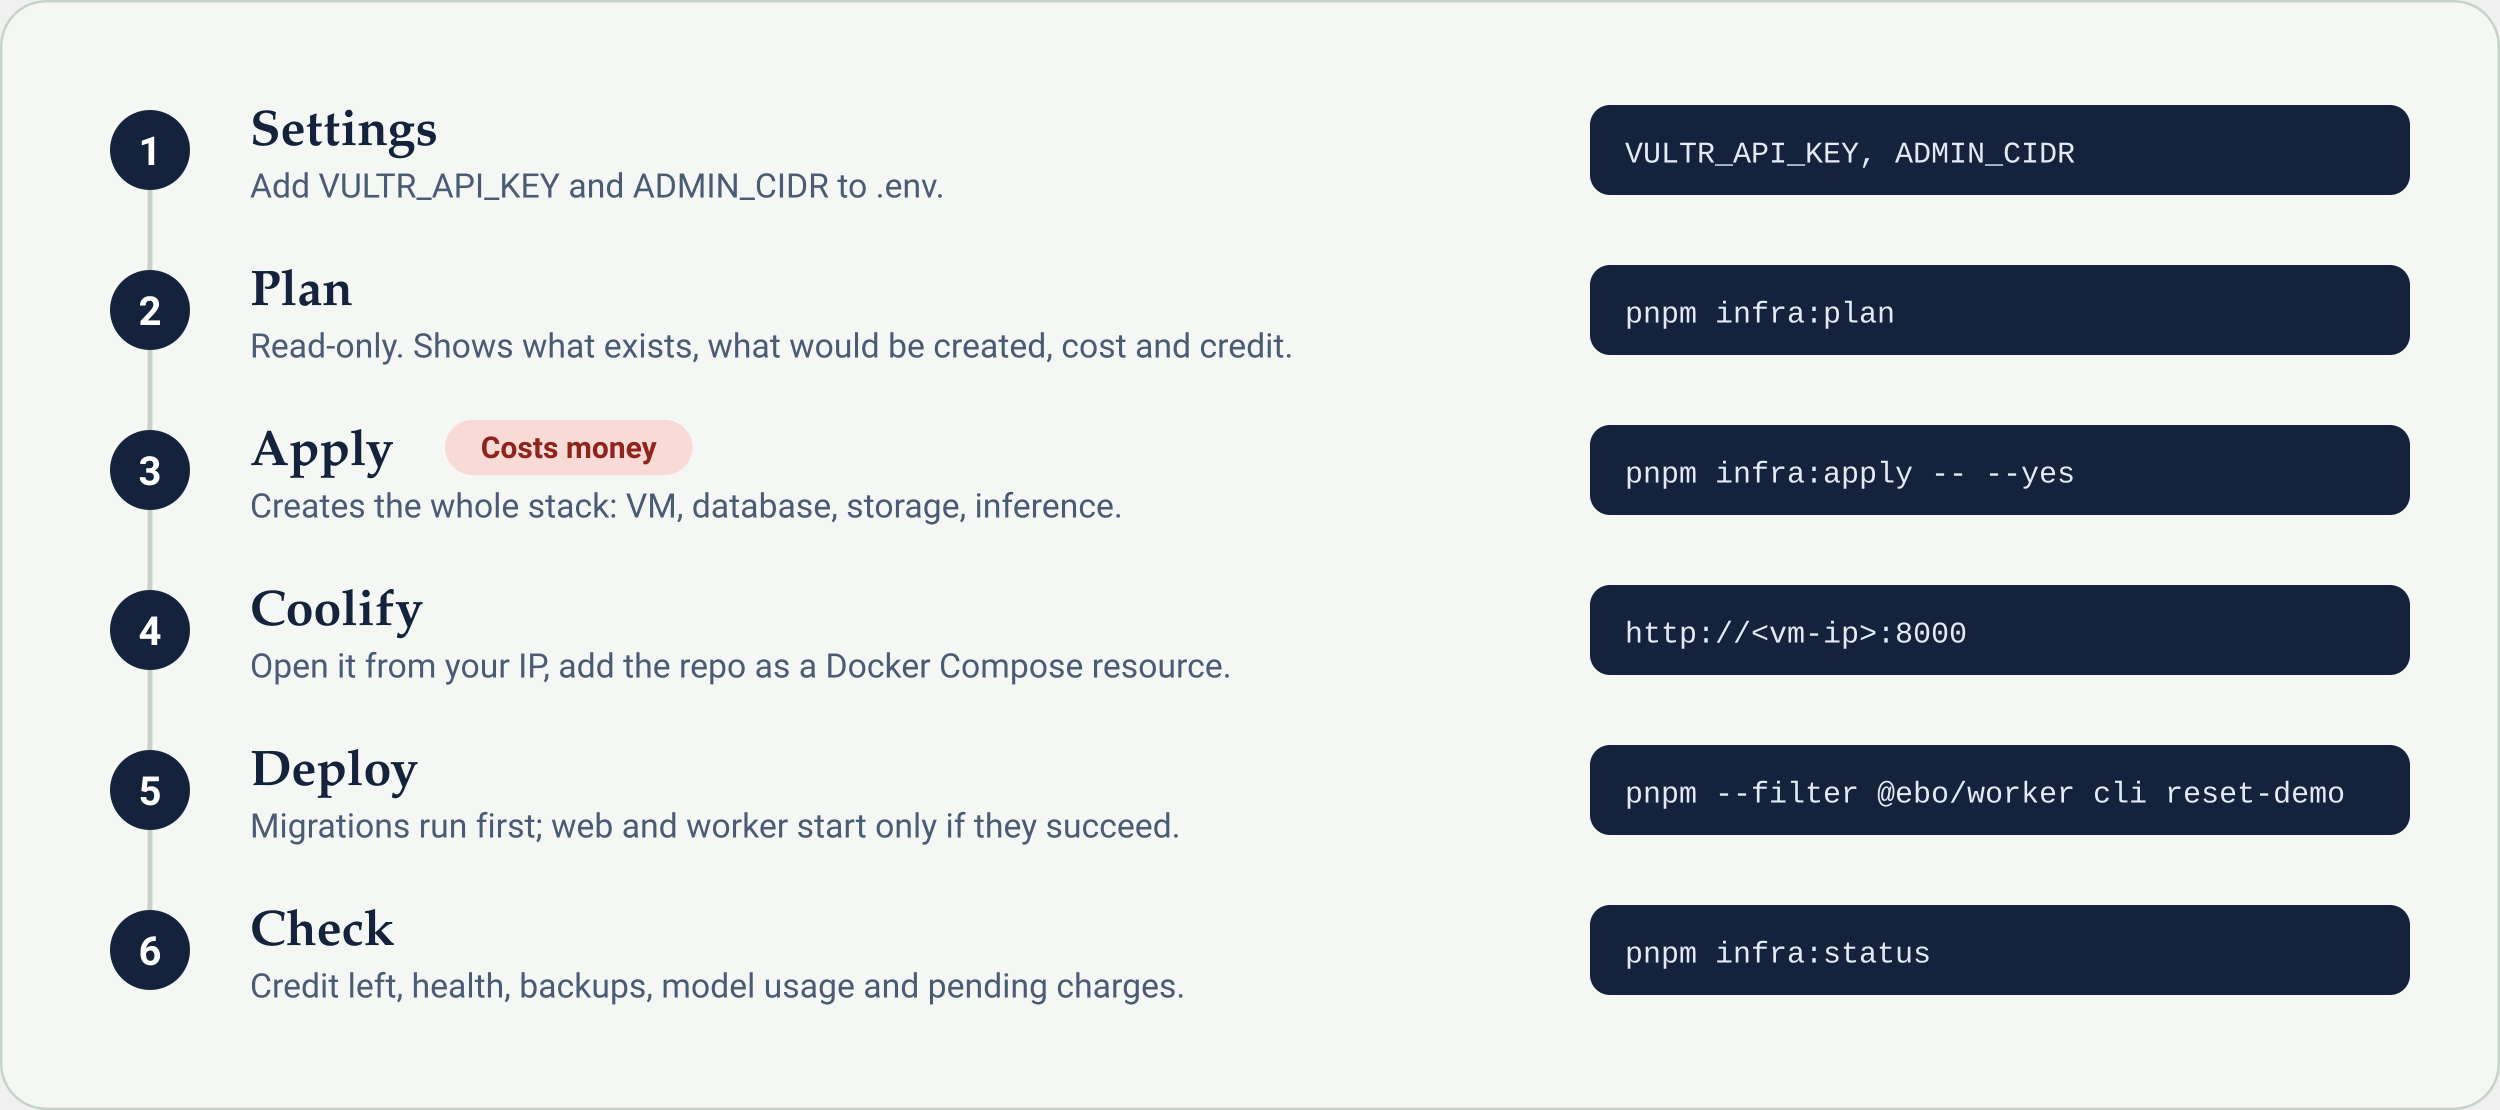
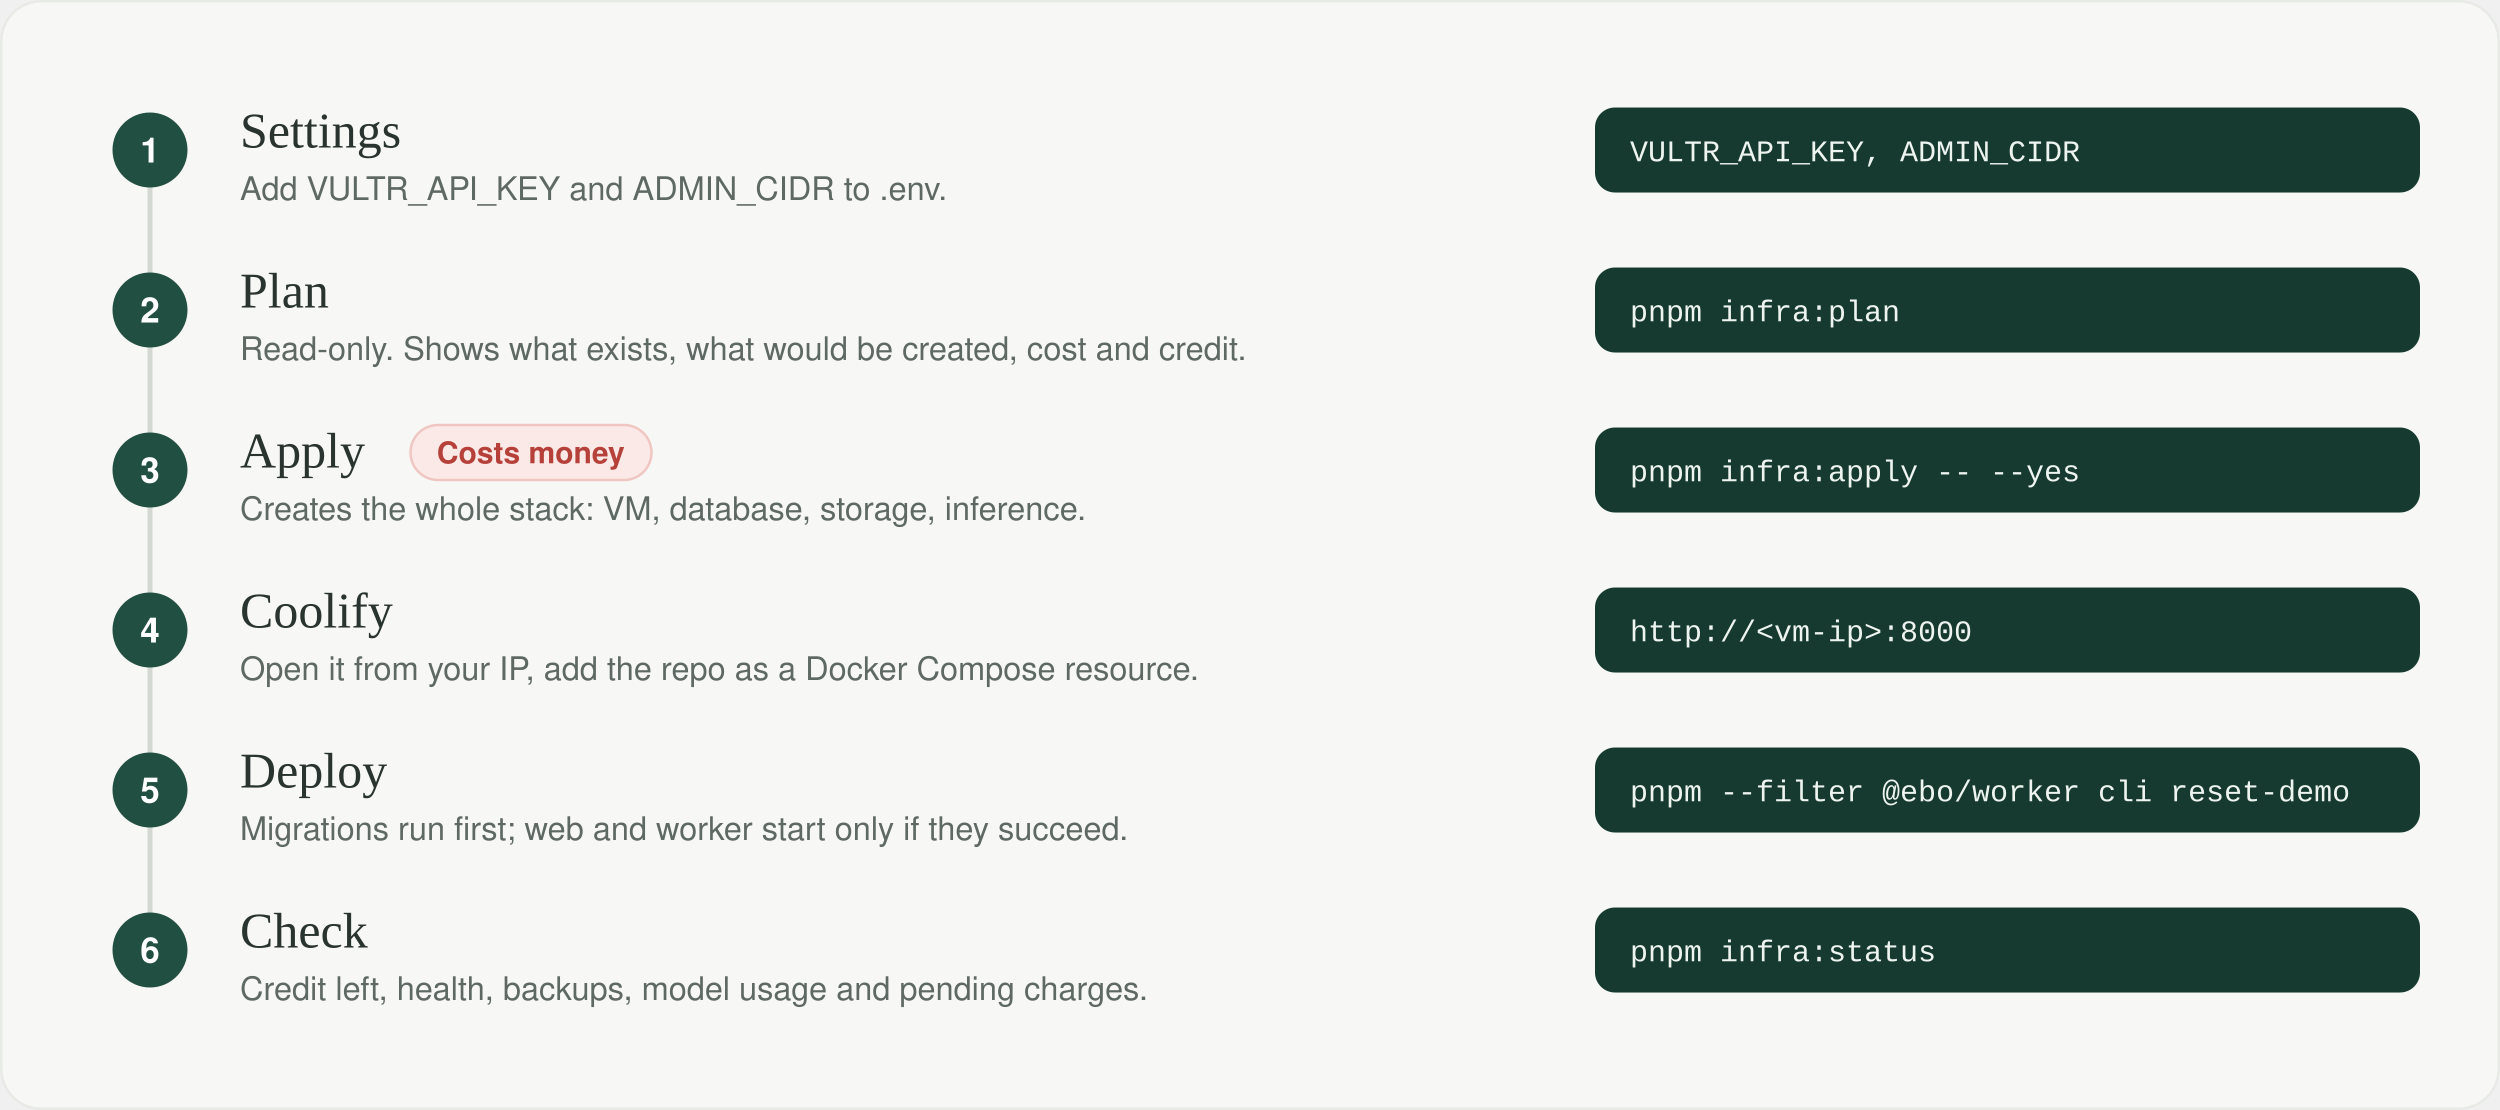
- <svg xmlns="http://www.w3.org/2000/svg" viewBox="0 0 1000 444" width="1000" height="444" role="img" aria-labelledby="t d">
-   <style>.serif{font-family:Georgia,'Iowan Old Style','Palatino Linotype',Palatino,'Times New Roman',serif}.sans{font-family:ui-sans-serif,system-ui,-apple-system,'Segoe UI',Roboto,'Helvetica Neue',Arial,sans-serif}.mono{font-family:ui-monospace,SFMono-Regular,Menlo,Consolas,'Liberation Mono',monospace}</style>
+ <svg xmlns="http://www.w3.org/2000/svg" viewBox="0 0 1000 444" width="1000" height="444" role="img" aria-labelledby="title" aria-describedby="desc">
+   <style>
+ .serif{font-family:'DM Serif Display',Georgia,'Times New Roman',serif;font-weight:400}
+ .sans{font-family:Manrope,'Segoe UI',Helvetica,Arial,sans-serif}
+ .mono{font-family:ui-monospace,SFMono-Regular,Menlo,Consolas,'Liberation Mono',monospace}
+ </style>
  <defs>
-     <marker id="ah" viewBox="0 0 10 10" refX="8" refY="5" markerWidth="7" markerHeight="7" orient="auto">
-       <path d="M1.5 1.5 L8.5 5 L1.5 8.5" fill="none" stroke="#5B6B84" stroke-width="1.8" stroke-linecap="round" stroke-linejoin="round" />
+     <marker id="arrow" viewBox="0 0 10 10" refX="8" refY="5" markerWidth="6" markerHeight="6" orient="auto">
+       <path d="M1.5 1.5 8.5 5 1.5 8.5" fill="none" stroke="#5F6963" stroke-width="1.8" stroke-linecap="round" stroke-linejoin="round" />
    </marker>
+     <linearGradient id="panel" x1="0" y1="0" x2="0" y2="1">
+       <stop offset="0" stop-color="#1F4A3C" />
+       <stop offset="1" stop-color="#163A2F" />
+     </linearGradient>
  </defs>
-   <rect x="0.5" y="0.5" width="999" height="443" rx="18" fill="#F5F7F4" stroke="#C6D3C8" stroke-width="1" />
-   <line x1="60" y1="60" x2="60" y2="380" stroke="#C6D3C8" stroke-width="2" />
-   <circle cx="60" cy="60" r="16" fill="#14233B" />
-   <text x="60" y="66" class="sans" font-size="16" font-weight="700" fill="#fff" text-anchor="middle">1</text>
-   <text x="100" y="58" class="serif" font-size="20" font-weight="700" fill="#14233B" text-anchor="start">Settings</text>
-   <text x="100" y="79" class="sans" font-size="13.5" font-weight="400" fill="#4B5B73" text-anchor="start">Add VULTR_API_KEY and ADMIN_CIDR to .env.</text>
-   <rect x="636" y="42" width="328" height="36" rx="8" fill="#14233B" stroke="#14233B" stroke-width="0" />
-   <text x="650" y="65" class="mono" font-size="12" font-weight="400" fill="#E3EAF5" text-anchor="start">VULTR_API_KEY, ADMIN_CIDR</text>
-   <circle cx="60" cy="124" r="16" fill="#14233B" />
-   <text x="60" y="130" class="sans" font-size="16" font-weight="700" fill="#fff" text-anchor="middle">2</text>
-   <text x="100" y="122" class="serif" font-size="20" font-weight="700" fill="#14233B" text-anchor="start">Plan</text>
-   <text x="100" y="143" class="sans" font-size="13.5" font-weight="400" fill="#4B5B73" text-anchor="start">Read-only. Shows what exists, what would be created, cost and credit.</text>
-   <rect x="636" y="106" width="328" height="36" rx="8" fill="#14233B" stroke="#14233B" stroke-width="0" />
-   <text x="650" y="129" class="mono" font-size="12" font-weight="400" fill="#E3EAF5" text-anchor="start">pnpm infra:plan</text>
-   <circle cx="60" cy="188" r="16" fill="#14233B" />
-   <text x="60" y="194" class="sans" font-size="16" font-weight="700" fill="#fff" text-anchor="middle">3</text>
-   <text x="100" y="186" class="serif" font-size="20" font-weight="700" fill="#14233B" text-anchor="start">Apply</text>
-   <rect x="178" y="168" width="99" height="22" rx="11.0" fill="#F8DAD6" stroke="#F8DAD6" stroke-width="0" />
-   <text x="227.5" y="183.2" class="sans" font-size="12" font-weight="600" fill="#8E241C" text-anchor="middle">Costs money</text>
-   <text x="100" y="207" class="sans" font-size="13.5" font-weight="400" fill="#4B5B73" text-anchor="start">Creates the whole stack: VM, database, storage, inference.</text>
-   <rect x="636" y="170" width="328" height="36" rx="8" fill="#14233B" stroke="#14233B" stroke-width="0" />
-   <text x="650" y="193" class="mono" font-size="12" font-weight="400" fill="#E3EAF5" text-anchor="start">pnpm infra:apply -- --yes</text>
-   <circle cx="60" cy="252" r="16" fill="#14233B" />
-   <text x="60" y="258" class="sans" font-size="16" font-weight="700" fill="#fff" text-anchor="middle">4</text>
-   <text x="100" y="250" class="serif" font-size="20" font-weight="700" fill="#14233B" text-anchor="start">Coolify</text>
-   <text x="100" y="271" class="sans" font-size="13.5" font-weight="400" fill="#4B5B73" text-anchor="start">Open it from your IP, add the repo as a Docker Compose resource.</text>
-   <rect x="636" y="234" width="328" height="36" rx="8" fill="#14233B" stroke="#14233B" stroke-width="0" />
-   <text x="650" y="257" class="mono" font-size="12" font-weight="400" fill="#E3EAF5" text-anchor="start">http://&lt;vm-ip&gt;:8000</text>
-   <circle cx="60" cy="316" r="16" fill="#14233B" />
-   <text x="60" y="322" class="sans" font-size="16" font-weight="700" fill="#fff" text-anchor="middle">5</text>
-   <text x="100" y="314" class="serif" font-size="20" font-weight="700" fill="#14233B" text-anchor="start">Deploy</text>
-   <text x="100" y="335" class="sans" font-size="13.5" font-weight="400" fill="#4B5B73" text-anchor="start">Migrations run first; web and worker start only if they succeed.</text>
-   <rect x="636" y="298" width="328" height="36" rx="8" fill="#14233B" stroke="#14233B" stroke-width="0" />
-   <text x="650" y="321" class="mono" font-size="12" font-weight="400" fill="#E3EAF5" text-anchor="start">pnpm --filter @ebo/worker cli reset-demo</text>
-   <circle cx="60" cy="380" r="16" fill="#14233B" />
-   <text x="60" y="386" class="sans" font-size="16" font-weight="700" fill="#fff" text-anchor="middle">6</text>
-   <text x="100" y="378" class="serif" font-size="20" font-weight="700" fill="#14233B" text-anchor="start">Check</text>
-   <text x="100" y="399" class="sans" font-size="13.5" font-weight="400" fill="#4B5B73" text-anchor="start">Credit left, health, backups, model usage and pending charges.</text>
-   <rect x="636" y="362" width="328" height="36" rx="8" fill="#14233B" stroke="#14233B" stroke-width="0" />
-   <text x="650" y="385" class="mono" font-size="12" font-weight="400" fill="#E3EAF5" text-anchor="start">pnpm infra:status</text>
+   <rect x="0.5" y="0.5" width="999" height="443" rx="16" fill="#F7F8F5" stroke="#E7EAE5" />
+   <line x1="60" y1="60" x2="60" y2="380" stroke="#D3D9D2" stroke-width="2" />
+   <circle cx="60" cy="60" r="15" fill="#214F41" />
+   <text x="60" y="65" class="sans" font-size="14" font-weight="700" text-anchor="middle" fill="#FFFFFF">1</text>
+   <text x="96" y="59" class="serif" font-size="20" fill="#29332F">Settings</text>
+   <text x="96" y="80" class="sans" font-size="13" fill="#5F6963">Add VULTR_API_KEY and ADMIN_CIDR to .env.</text>
+   <rect x="638" y="43" width="330" height="34" rx="8" fill="#163A2F" />
+   <text x="652" y="64.5" class="mono" font-size="12" fill="#EEF4F0">VULTR_API_KEY, ADMIN_CIDR</text>
+   <circle cx="60" cy="124" r="15" fill="#214F41" />
+   <text x="60" y="129" class="sans" font-size="14" font-weight="700" text-anchor="middle" fill="#FFFFFF">2</text>
+   <text x="96" y="123" class="serif" font-size="20" fill="#29332F">Plan</text>
+   <text x="96" y="144" class="sans" font-size="13" fill="#5F6963">Read-only. Shows what exists, what would be created, cost and credit.</text>
+   <rect x="638" y="107" width="330" height="34" rx="8" fill="#163A2F" />
+   <text x="652" y="128.5" class="mono" font-size="12" fill="#EEF4F0">pnpm infra:plan</text>
+   <circle cx="60" cy="188" r="15" fill="#214F41" />
+   <text x="60" y="193" class="sans" font-size="14" font-weight="700" text-anchor="middle" fill="#FFFFFF">3</text>
+   <text x="96" y="187" class="serif" font-size="20" fill="#29332F">Apply</text>
+   <rect x="164.2" y="170" width="96.4" height="22" rx="11" fill="#FBE9E7" stroke="#F0C6C2" />
+   <text x="212.3" y="185.3" class="sans" font-size="12" font-weight="700" text-anchor="middle" fill="#B6403A">Costs money</text>
+   <text x="96" y="208" class="sans" font-size="13" fill="#5F6963">Creates the whole stack: VM, database, storage, inference.</text>
+   <rect x="638" y="171" width="330" height="34" rx="8" fill="#163A2F" />
+   <text x="652" y="192.5" class="mono" font-size="12" fill="#EEF4F0">pnpm infra:apply -- --yes</text>
+   <circle cx="60" cy="252" r="15" fill="#214F41" />
+   <text x="60" y="257" class="sans" font-size="14" font-weight="700" text-anchor="middle" fill="#FFFFFF">4</text>
+   <text x="96" y="251" class="serif" font-size="20" fill="#29332F">Coolify</text>
+   <text x="96" y="272" class="sans" font-size="13" fill="#5F6963">Open it from your IP, add the repo as a Docker Compose resource.</text>
+   <rect x="638" y="235" width="330" height="34" rx="8" fill="#163A2F" />
+   <text x="652" y="256.5" class="mono" font-size="12" fill="#EEF4F0">http://&lt;vm-ip&gt;:8000</text>
+   <circle cx="60" cy="316" r="15" fill="#214F41" />
+   <text x="60" y="321" class="sans" font-size="14" font-weight="700" text-anchor="middle" fill="#FFFFFF">5</text>
+   <text x="96" y="315" class="serif" font-size="20" fill="#29332F">Deploy</text>
+   <text x="96" y="336" class="sans" font-size="13" fill="#5F6963">Migrations run first; web and worker start only if they succeed.</text>
+   <rect x="638" y="299" width="330" height="34" rx="8" fill="#163A2F" />
+   <text x="652" y="320.5" class="mono" font-size="12" fill="#EEF4F0">pnpm --filter @ebo/worker cli reset-demo</text>
+   <circle cx="60" cy="380" r="15" fill="#214F41" />
+   <text x="60" y="385" class="sans" font-size="14" font-weight="700" text-anchor="middle" fill="#FFFFFF">6</text>
+   <text x="96" y="379" class="serif" font-size="20" fill="#29332F">Check</text>
+   <text x="96" y="400" class="sans" font-size="13" fill="#5F6963">Credit left, health, backups, model usage and pending charges.</text>
+   <rect x="638" y="363" width="330" height="34" rx="8" fill="#163A2F" />
+   <text x="652" y="384.5" class="mono" font-size="12" fill="#EEF4F0">pnpm infra:status</text>
</svg>
